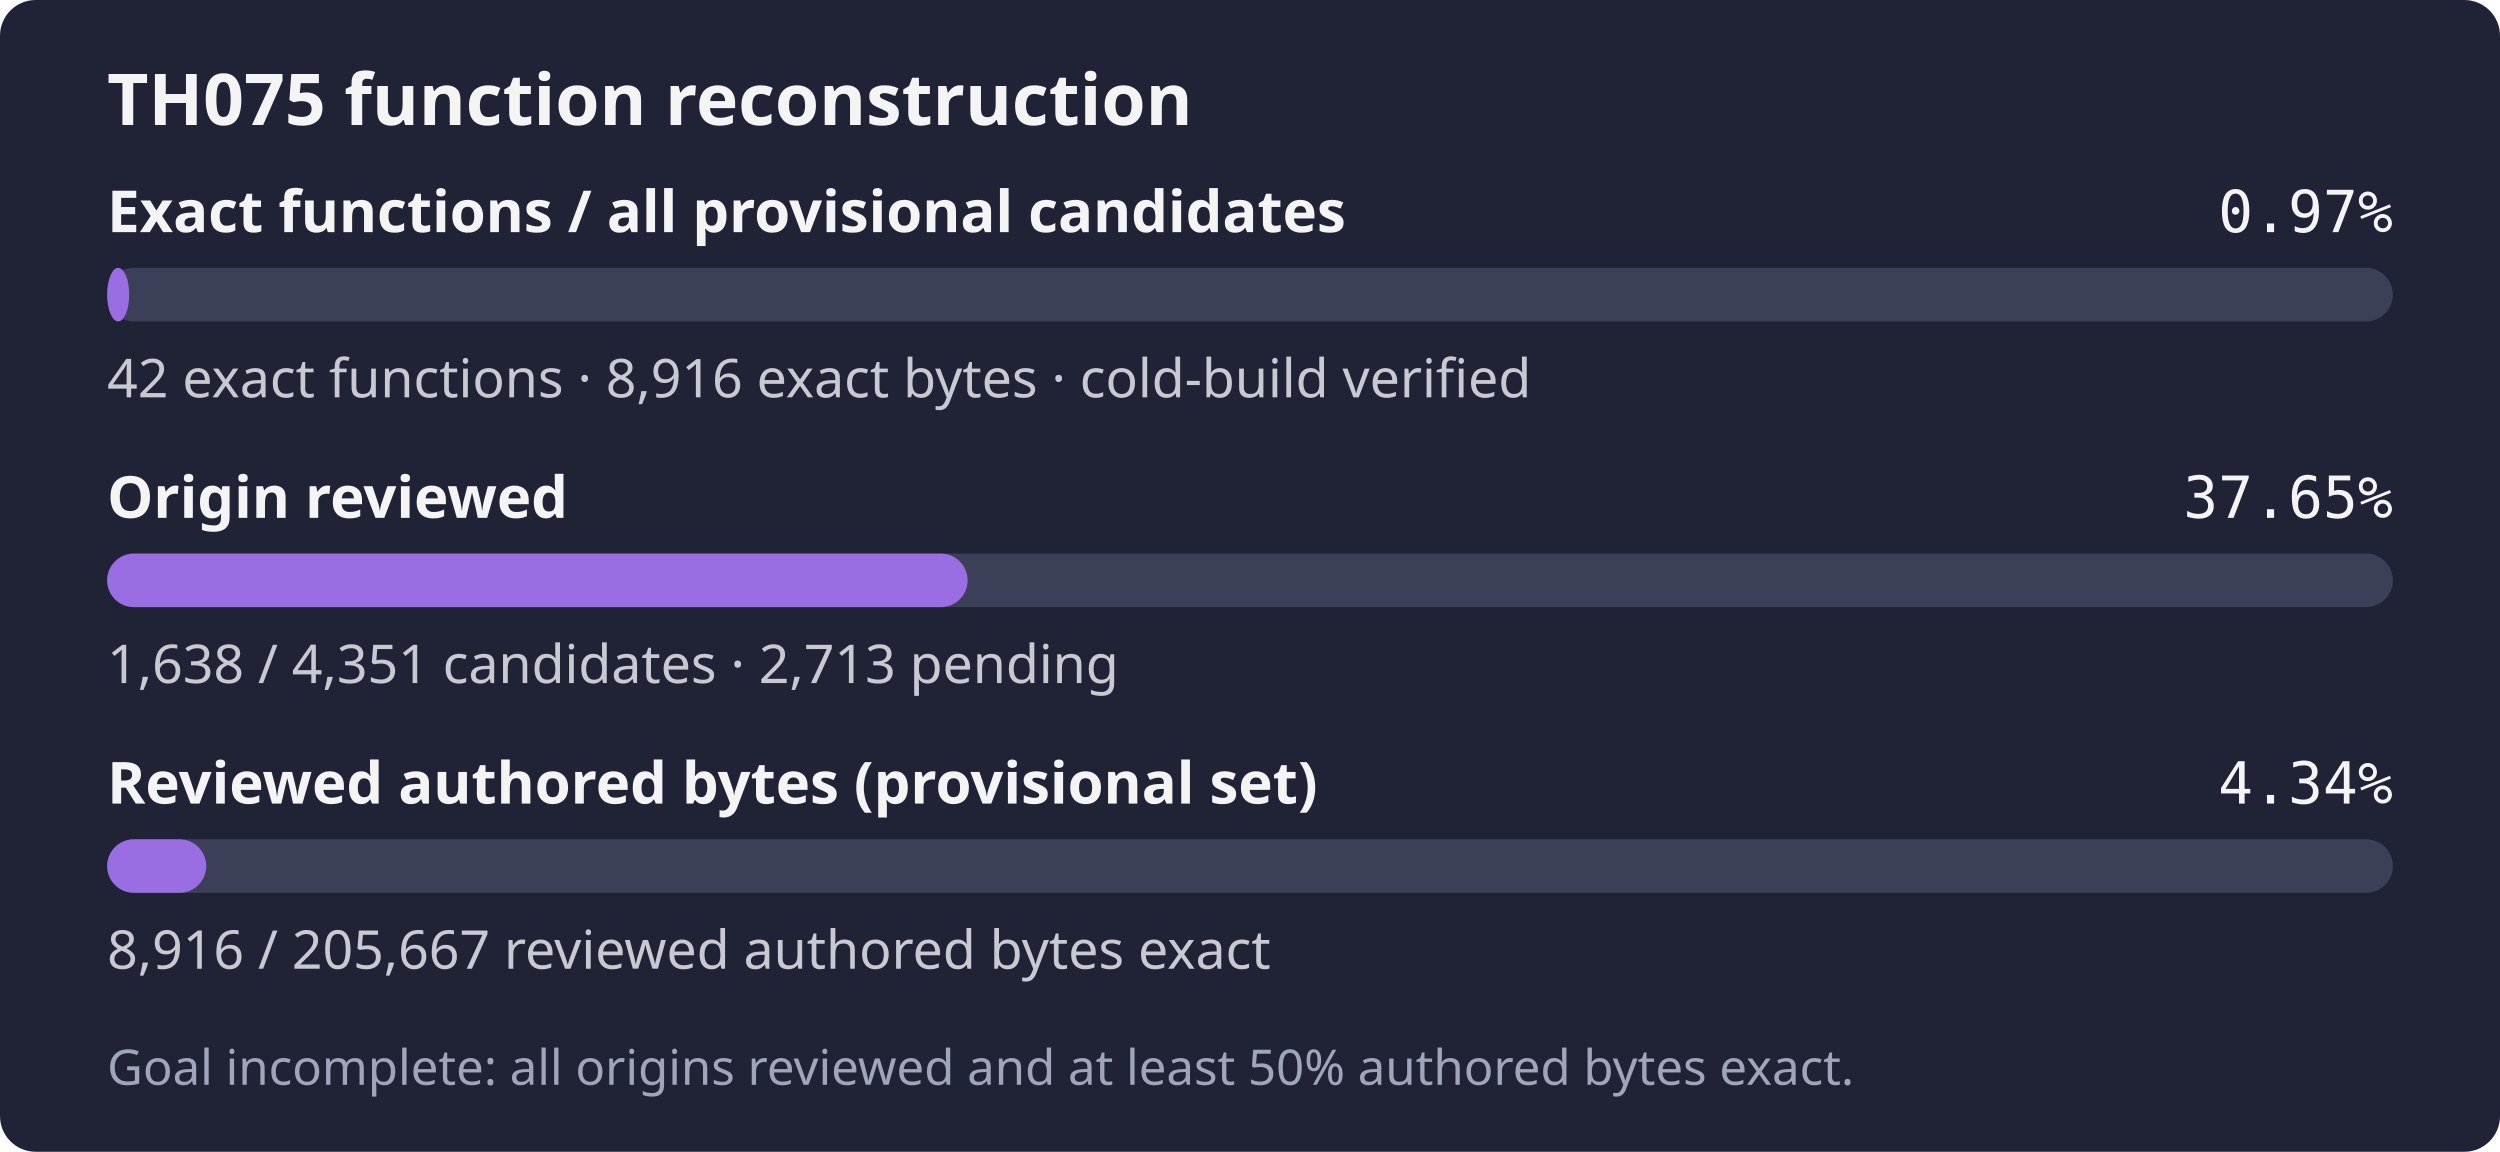
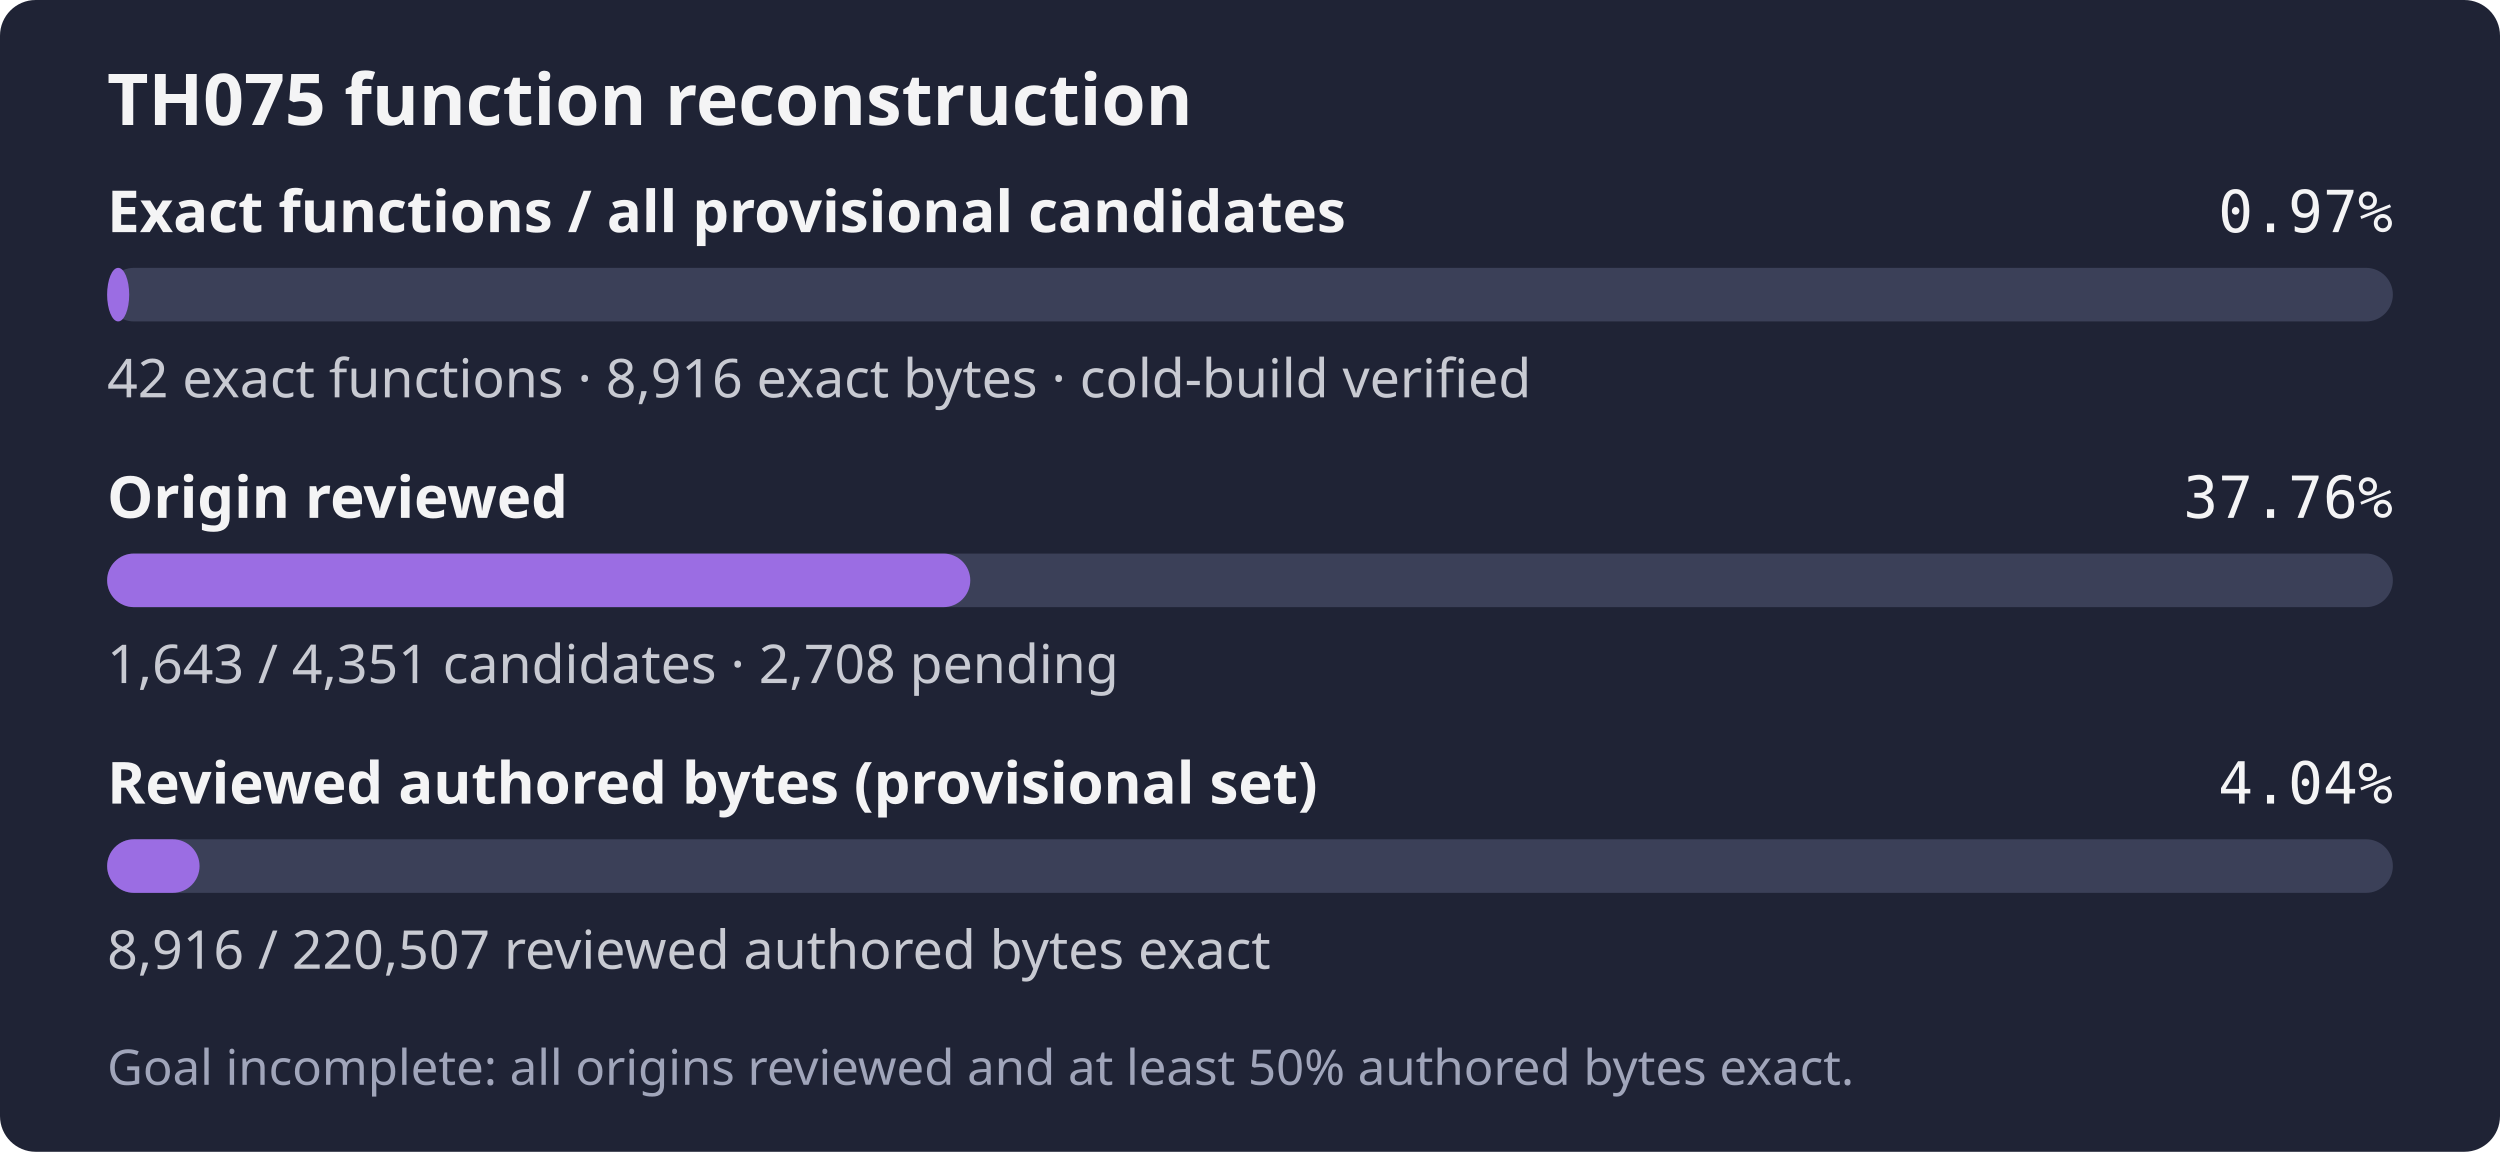
- <svg xmlns="http://www.w3.org/2000/svg" width="560" height="258" role="img" aria-label="TH075: 42 exact functions, 8,916 exact bytes; 1,638 of 4,351 candidates reviewed; Goal incomplete: all origins reviewed and at least 50% authored bytes exact.">
+ <svg xmlns="http://www.w3.org/2000/svg" width="560" height="258" role="img" aria-label="TH075: 42 exact functions, 8,916 exact bytes; 1,643 of 4,351 candidates reviewed; Goal incomplete: all origins reviewed and at least 50% authored bytes exact.">
  <rect width="560" height="258" rx="8" fill="#1f2335" />
  <text x="24" y="28" fill="#f4f4f5" font-family="sans-serif" font-size="16" font-weight="600">TH075 function reconstruction</text>
  <text x="24" y="52" fill="#f4f4f5" font-family="sans-serif" font-size="13" font-weight="600">Exact functions / all provisional candidates</text>
  <text x="536" y="52" fill="#f4f4f5" text-anchor="end" font-family="monospace" font-size="13">0.97%</text>
  <rect x="24" y="60" width="512" height="12" rx="6" fill="#3b4058" />
  <rect x="24" y="60" width="4.94" height="12" rx="6" fill="#9b6de3" />
  <text x="24" y="89" fill="#c8cad2" font-family="sans-serif" font-size="12">42 exact functions · 8,916 exact bytes · cold-build verified</text>
  <text x="24" y="116" fill="#f4f4f5" font-family="sans-serif" font-size="13" font-weight="600">Origin reviewed</text>
-   <text x="536" y="116" fill="#f4f4f5" text-anchor="end" font-family="monospace" font-size="13">37.65%</text>
+   <text x="536" y="116" fill="#f4f4f5" text-anchor="end" font-family="monospace" font-size="13">37.76%</text>
  <rect x="24" y="124" width="512" height="12" rx="6" fill="#3b4058" />
-   <rect x="24" y="124" width="192.75" height="12" rx="6" fill="#9b6de3" />
-   <text x="24" y="153" fill="#c8cad2" font-family="sans-serif" font-size="12">1,638 / 4,351 candidates · 2,713 pending</text>
+   <rect x="24" y="124" width="193.34" height="12" rx="6" fill="#9b6de3" />
+   <text x="24" y="153" fill="#c8cad2" font-family="sans-serif" font-size="12">1,643 / 4,351 candidates · 2,708 pending</text>
  <text x="24" y="180" fill="#f4f4f5" font-family="sans-serif" font-size="13" font-weight="600">Reviewed authored bytes (provisional set)</text>
-   <text x="536" y="180" fill="#f4f4f5" text-anchor="end" font-family="monospace" font-size="13">4.34%</text>
+   <text x="536" y="180" fill="#f4f4f5" text-anchor="end" font-family="monospace" font-size="13">4.04%</text>
  <rect x="24" y="188" width="512" height="12" rx="6" fill="#3b4058" />
-   <rect x="24" y="188" width="22.20" height="12" rx="6" fill="#9b6de3" />
-   <text x="24" y="217" fill="#c8cad2" font-family="sans-serif" font-size="12">8,916 / 205,667 reviewed authored bytes exact</text>
+   <rect x="24" y="188" width="20.70" height="12" rx="6" fill="#9b6de3" />
+   <text x="24" y="217" fill="#c8cad2" font-family="sans-serif" font-size="12">8,916 / 220,507 reviewed authored bytes exact</text>
  <text x="24" y="243" fill="#a0a5ba" font-family="sans-serif" font-size="11">Goal incomplete: all origins reviewed and at least 50% authored bytes exact.</text>
</svg>
